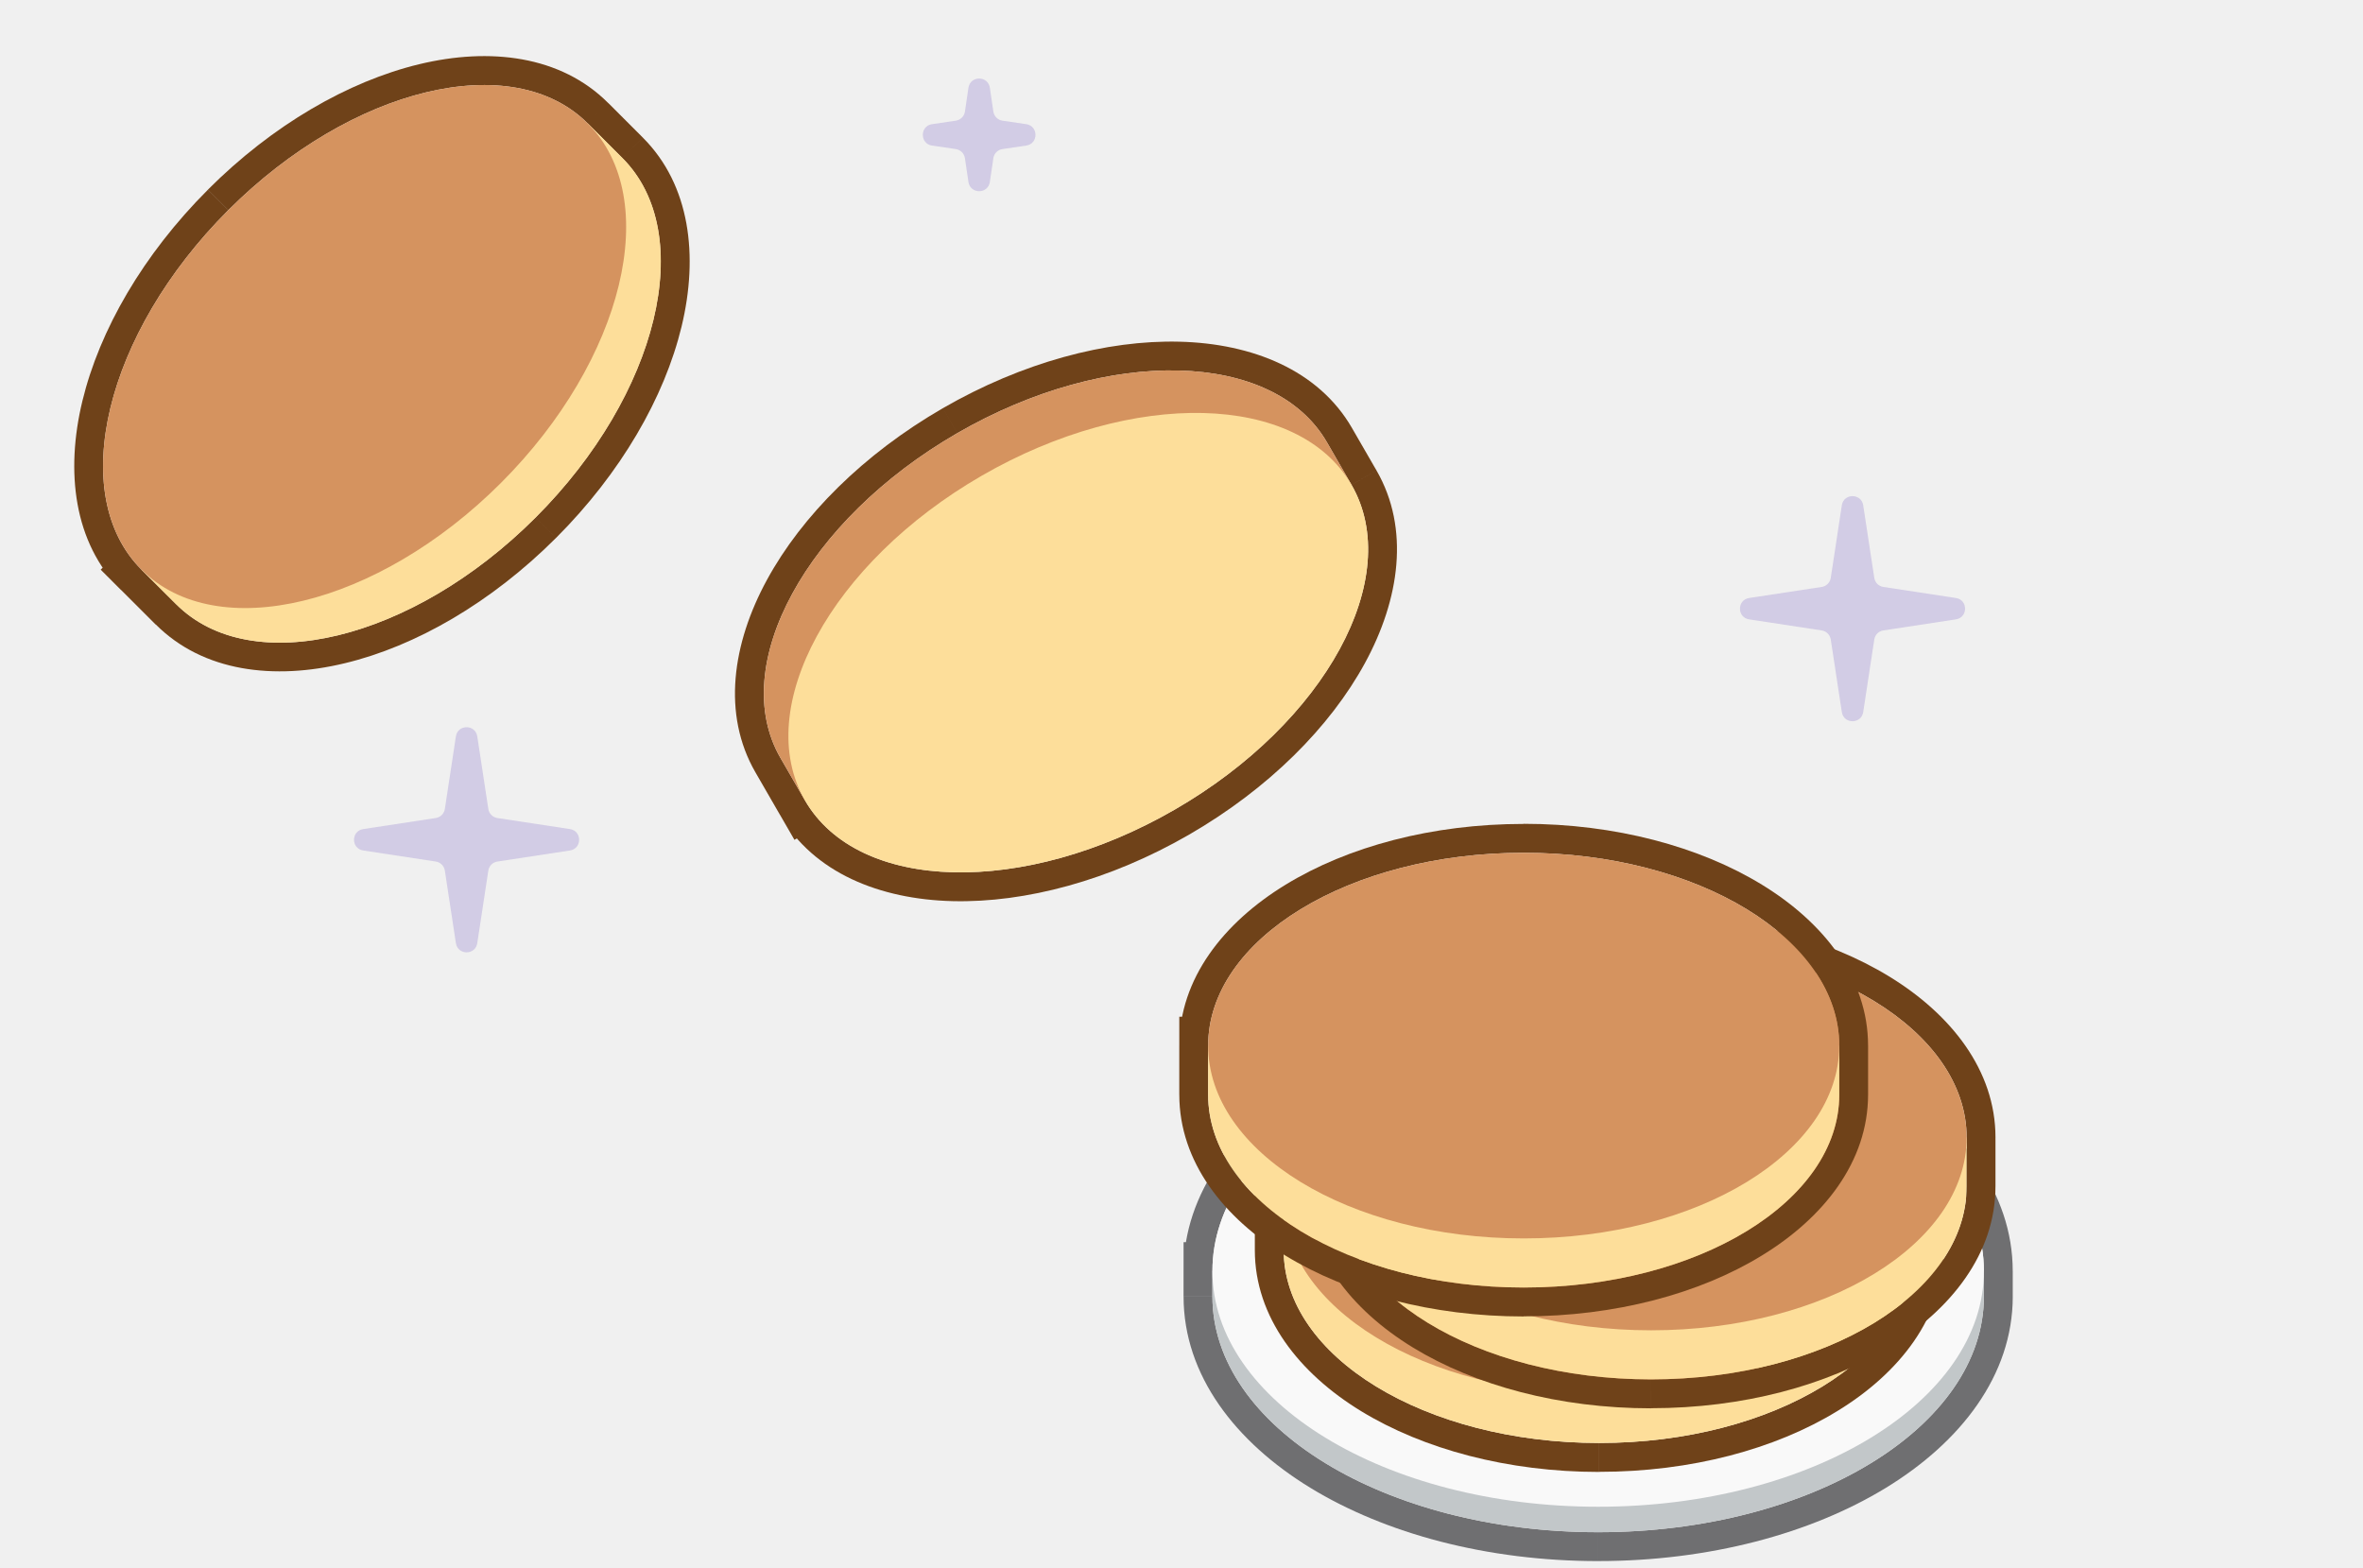
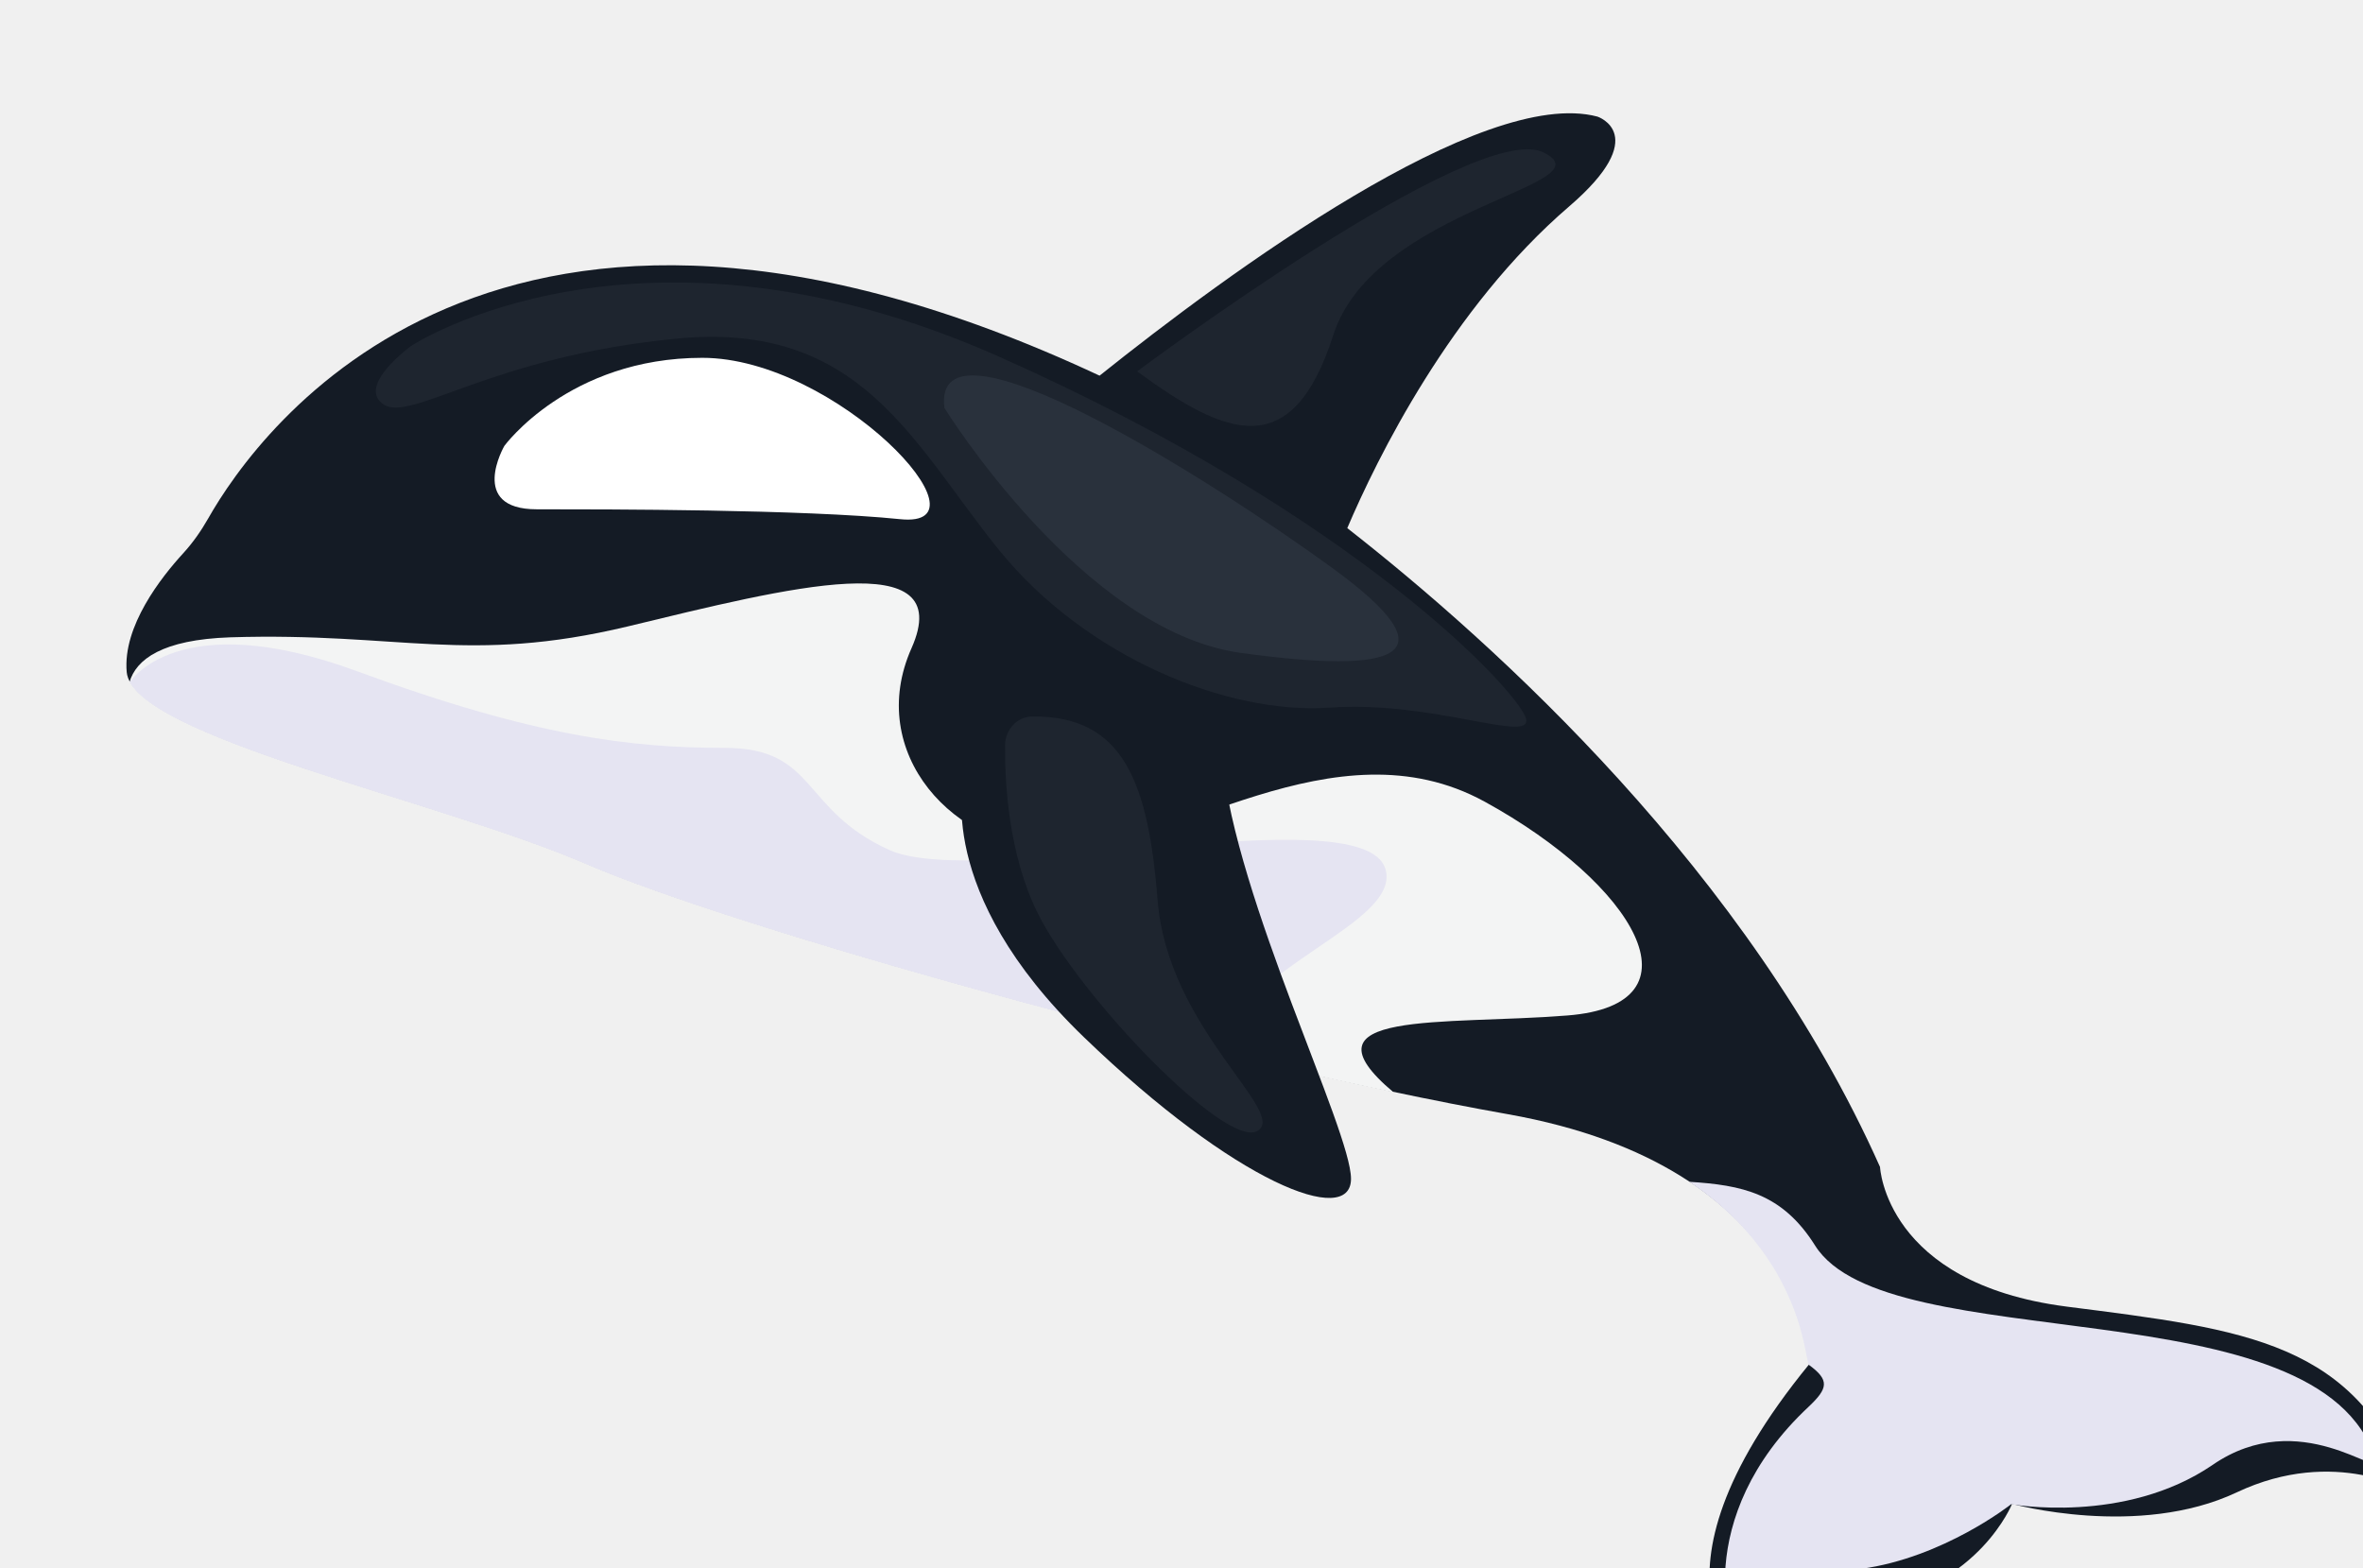
<svg xmlns="http://www.w3.org/2000/svg" width="202" height="134" fill="none">
-   <style>.B{fill:#fff}.C{fill:#000}.D{fill-rule:evenodd}.E{fill:#612f01}.F{fill:#fedc90}.G{fill:#d1884f}</style>
-   <g clip-path="url(#G)" opacity=".9">
-     <g fill="#aea0d6">
-       <path d="M40.8 62.955c-.16-1.047-1.67-1.047-1.828 0l-.945 6.202c-.06.4-.375.714-.775.775l-6.202.945c-1.047.16-1.047 1.67 0 1.83l6.202.945c.4.06.714.375.775.775l.945 6.202c.16 1.047 1.67 1.047 1.828 0l.945-6.202c.06-.4.375-.714.775-.775l6.202-.945c1.047-.16 1.047-1.67 0-1.83l-6.202-.945c-.4-.06-.714-.375-.775-.775l-.945-6.202zM159.277 43.2c-.16-1.047-1.67-1.047-1.83 0l-.945 6.202c-.06.4-.375.714-.775.775l-6.202.945c-1.047.16-1.047 1.67 0 1.828l6.202.945c.4.06.714.375.775.775l.945 6.202c.16 1.047 1.67 1.047 1.83 0l.945-6.202c.06-.4.375-.714.775-.775l6.2-.945c1.048-.16 1.048-1.67 0-1.828l-6.2-.945c-.4-.06-.714-.375-.775-.775l-.945-6.202zm-76.49-35.7c.16-1.047 1.67-1.047 1.83 0l.3 2.04c.06.4.375.714.775.775l2.04.3c1.047.16 1.047 1.67 0 1.83l-2.04.3c-.4.06-.714.375-.775.775l-.3 2.04c-.16 1.047-1.67 1.047-1.83 0l-.3-2.04c-.06-.4-.375-.714-.775-.775l-2.04-.3c-1.047-.16-1.047-1.67 0-1.83l2.04-.3c.4-.06.714-.375.775-.775l.3-2.04z" opacity=".5" />
+   <g>
+     <g id="svg_27" stroke="null">
+       <g id="svg_28" stroke="null">
+         <path id="svg_29" d="m60.623,62.186c0,0 -8.556,4.316 -8.529,22.935s4.012,28.887 6.935,26.066c2.896,-2.821 9.964,-23.753 17.616,-32.836c7.599,-9.084 -16.022,-16.164 -16.022,-16.164l0,0z" stroke="null" />
+         <path id="svg_30" d="m176.628,111.695c-15.464,-2.003 -15.915,-11.933 -15.915,-11.933c-11.213,-25.163 -32.92,-44.741 -45.541,-54.614c2.524,-5.924 8.848,-18.816 18.971,-27.505c7.121,-6.122 2.418,-7.673 2.418,-7.673c-9.857,-2.624 -31.592,13.372 -42.565,22.145c-51.546,-24.12 -71.952,4.711 -76.203,12.215c-0.611,1.072 -1.302,2.059 -2.126,2.962c-1.886,2.059 -5.181,6.234 -4.836,10.156c0.478,5.473 26.703,10.945 39.35,16.418c12.647,5.473 53.406,16.898 78.7,21.383c25.295,4.485 25.773,21.383 25.773,21.383c-15.464,18.901 -5.155,25.869 -5.155,25.869s1.886,-3.978 10.787,-5.473c8.901,-1.495 11.717,-8.463 11.717,-8.463s10.787,2.99 19.21,-0.987c8.423,-3.978 14.986,0 14.986,0c-4.729,-12.892 -14.109,-13.908 -29.572,-15.882l0,0l0,-0z" fill="#141B25" stroke="null" />
+         <path id="svg_31" d="m35.142,29.575c0,0 19.423,-12.807 50.297,0.931s44.425,28.746 45.01,30.918c0.585,2.2 -7.944,-1.552 -16.766,-0.931s-20.884,-4.373 -28.244,-13.428c-7.36,-9.055 -11.771,-19.691 -27.659,-18.111c-15.889,1.552 -22.664,7.194 -25.002,5.614c-2.338,-1.58 2.365,-4.993 2.365,-4.993l0,0z" fill="#1E252F" stroke="null" />
+         <g id="svg_32" stroke="null">
+           <path id="svg_33" d="m126.915,68.533c-12.807,-7.024 -26.915,4.203 -36.188,4.203c-9.273,0 -16.766,-8.435 -12.807,-17.321c3.959,-8.914 -10.601,-5.162 -24.258,-1.862c-13.684,3.272 -19.423,0.48 -33.983,0.931c-5.819,0.197 -8.051,1.89 -8.609,3.837c2.87,5.191 27.075,10.381 39.085,15.572c11.133,4.824 44.027,14.246 68.976,19.493c-8.423,-7.081 4.251,-5.727 14.853,-6.573c11.903,-0.931 5.739,-11.256 -7.068,-18.28l0,0l0,-0z" fill="#F3F4F4" stroke="null" />
+           <path id="svg_34" d="m50.154,73.893c9.007,3.893 32.203,10.804 53.964,16.08c1.7,-7.335 15.836,-11.002 14.295,-15.741c-2.072,-6.234 -34.7,1.862 -42.353,-1.552c-7.652,-3.442 -6.191,-8.745 -14.109,-8.745c-7.944,0 -16.181,-0.931 -31.485,-6.573c-15.304,-5.614 -19.37,0.959 -19.37,0.959c2.843,5.191 27.048,10.381 39.058,15.572l0,0z" fill="#E5E4F2" stroke="null" />
+           <path id="svg_35" d="m189.142,125.235c7.493,-5.162 14.454,1.326 13.923,-0.451c-4.623,-15.092 -41.715,-8.463 -47.906,-18.308c-2.816,-4.485 -6.271,-5.162 -10.761,-5.445c6.961,4.626 9.087,10.551 9.778,13.625c0.027,0.028 0.399,1.975 0.425,2.003c1.833,1.326 1.674,2.031 0,3.611c-10.123,9.479 -6.908,19.973 -5.659,20.424c1.329,0.48 3.082,-5.614 10.15,-6.573s12.833,-5.529 12.833,-5.529s9.698,1.777 17.217,-3.357l0,0l0,-0z" fill="#E5E4F2" stroke="null" />
+         </g>
+         <path id="svg_36" d="m43.113,38.123c0,0 -3.135,5.416 2.763,5.416c5.899,0 22.824,0 31.087,0.846c8.263,0.846 -5.5,-13.795 -16.925,-13.795c-11.425,0 -16.925,7.532 -16.925,7.532l0,-0z" fill="#FFFFFF" stroke="null" />
+         <path id="svg_37" d="m82.437,66.531c0,0 -2.763,9.62 10.229,22.145c12.993,12.525 22.824,16.277 22.824,12.102s-9.831,-23.809 -11.027,-35.911c-1.169,-12.13 -22.027,1.664 -22.027,1.664l0,-0z" fill="#141B25" stroke="null" />
+       </g>
+       <path id="svg_38" d="m97.21,31.748c0,0 28.828,-21.552 34.7,-18.731c5.872,2.821 -14.428,4.683 -17.935,15.628s-9.114,8.717 -16.766,3.103l-0,0z" fill="#1E252F" stroke="null" />
+       <path id="svg_39" d="m88.202,61.255c-1.249,0.028 -2.258,1.1 -2.285,2.426c-0.027,3.216 0.292,9.281 2.737,14.274c3.534,7.194 16.181,20.311 18.838,18.731s-7.652,-8.745 -8.529,-19.691c-0.797,-10.015 -2.87,-15.854 -10.761,-15.741l0,0l0,-0z" fill="#1E252F" stroke="null" />
+       <path id="svg_40" d="m80.736,34.879c0,0 11.771,19.042 25.295,20.932c13.524,1.862 18.227,0.31 7.944,-7.194c-10.283,-7.504 -34.408,-22.794 -33.239,-13.738l0,0z" fill="#29313C" stroke="null" />
    </g>
-     <mask id="A" width="72" height="48" x="100.643" y="85.509" class="C" maskUnits="userSpaceOnUse">
-       <path d="M100.643 85.51h72v48h-72z" class="B" />
-       <path d="M169.593 108.695v2.143c0 11.13-14.764 20.15-32.975 20.15s-32.975-9.022-32.975-20.15v-2.177c0-11.13 14.763-20.152 32.975-20.152s32.975 9.022 32.975 20.152v.034z" class="D" />
-     </mask>
-     <path fill="#606063" d="M169.593 108.695l-2.466-.007v.007h2.466zm-65.95-.034v-2.466h-2.466v2.466h2.466zm0 0v2.467h2.466v-2.467h-2.466zm63.484.034v2.143h4.932v-2.143h-4.932zm0 2.143c0 4.38-2.916 8.745-8.478 12.144-5.52 3.374-13.304 5.54-22.03 5.54v4.932c9.484 0 18.188-2.344 24.603-6.264 6.372-3.894 10.838-9.604 10.838-16.353h-4.932zm-30.51 17.685c-8.728 0-16.51-2.167-22.03-5.54-5.563-3.4-8.478-7.764-8.478-12.144h-4.932c0 6.75 4.466 12.46 10.838 16.353 6.414 3.92 15.12 6.264 24.603 6.264v-4.932zm-30.51-17.685v-2.177h-4.932v2.177h4.932zm-2.466.3h0v-4.933 4.933zm2.466-2.467h-4.932 4.932zm0 0c0-4.38 2.916-8.746 8.478-12.145 5.52-3.374 13.303-5.54 22.03-5.54v-4.932c-9.484 0-18.19 2.344-24.603 6.264-6.372 3.894-10.838 9.605-10.838 16.354h4.932zm30.51-17.686c8.727 0 16.5 2.167 22.03 5.54 5.562 3.4 8.478 7.764 8.478 12.145h4.932c0-6.75-4.466-12.46-10.838-16.354-6.415-3.92-15.12-6.264-24.603-6.264v4.932zm30.51 17.686v.027l4.932.013v-.04h-4.932z" mask="url(#A)" />
-     <path fill="#bdc2c4" d="M169.593 110.838c0 11.13-14.764 20.15-32.975 20.15s-32.975-9.022-32.975-20.15v-2.177h65.95v2.177z" />
-     <path fill="#faf9fa" d="M169.593 108.66c0 11.13-14.764 20.15-32.975 20.15s-32.975-9.022-32.975-20.15 14.763-20.152 32.975-20.152 32.975 9.022 32.975 20.152z" />
-     <mask id="B" width="60" height="43" x="106.737" y="83.193" class="C" maskUnits="userSpaceOnUse">
-       <path d="M106.737 83.193h60v43h-60z" class="B" />
-       <path d="M163.686 102.777v-.1c0-9.104-12.077-16.484-26.974-16.484s-26.975 7.38-26.975 16.484v4.197c0 9.104 12.077 16.485 26.974 16.485s26.975-7.38 26.975-16.485v-4.097z" class="D" />
-     </mask>
-     <path d="M163.686 102.777l-2.466-.024v.024h2.466zm-53.95-.1v2.466h2.466v-2.466h-2.466zm0 0v-2.466h-2.467v2.466h2.467zm51.483-.001v.076l4.932.048.001-.124h-4.933zM136.712 88.66c7.07 0 13.353 1.756 17.788 4.466 4.476 2.736 6.72 6.184 6.72 9.552h4.933c0-5.736-3.795-10.53-9.08-13.76-5.33-3.256-12.533-5.2-20.36-5.2v4.933zm-24.51 14.018c0-3.368 2.244-6.816 6.72-9.552 4.434-2.7 10.717-4.466 17.788-4.466v-4.933c-7.827 0-15.032 1.934-20.36 5.2-5.286 3.23-9.08 8.024-9.08 13.76h4.932zm0 .001l-4.932-.001 4.932.001zm-2.466 2.466h0v-4.932 4.932zm2.466 1.73v-4.196h-4.933v4.196h4.933zm24.508 14.018c-7.07 0-13.353-1.756-17.788-4.466-4.477-2.736-6.72-6.184-6.72-9.552h-4.933c0 5.736 3.795 10.53 9.08 13.76 5.33 3.256 12.533 5.2 20.36 5.2v-4.933zm24.51-14.018c0 3.368-2.244 6.816-6.72 9.552-4.434 2.7-10.717 4.466-17.788 4.466v4.933c7.827 0 15.032-1.934 20.36-5.2 5.286-3.23 9.08-8.025 9.08-13.76h-4.932zm0-4.097v4.097h4.932v-4.097h-4.932z" class="E" mask="url(#B)" />
-     <path d="M163.686 106.874c0 9.104-12.077 16.485-26.975 16.485s-26.975-7.38-26.975-16.485v-4.196h53.95v4.196z" class="F" />
-     <path d="M163.686 102.677c0 9.104-12.077 16.485-26.975 16.485s-26.975-7.38-26.975-16.485 12.077-16.484 26.975-16.484 26.975 7.38 26.975 16.484z" class="G" />
-     <mask id="C" width="60" height="43" x="111.166" y="77.758" class="C" maskUnits="userSpaceOnUse">
-       <path d="M111.166 77.758h60v43h-60z" class="B" />
-       <path d="M168.115 97.4l.002-.16c0-9.104-12.077-16.484-26.975-16.484s-26.974 7.38-26.975 16.483h-.001v4.196c0 9.104 12.077 16.485 26.975 16.485s26.974-7.38 26.974-16.485V97.4z" class="D" />
-     </mask>
-     <path d="M168.115 97.4l-2.465-.038v.02.02h2.466zm-53.948-.16v2.466h2.466V97.24h-2.466zm-.001 0v-2.466H111.7v2.466h2.466zm51.484.001v.12l4.93.076.002-.197h-4.933zm-24.508-14.018c7.07 0 13.354 1.756 17.788 4.466 4.477 2.736 6.72 6.184 6.72 9.552h4.933c0-5.736-3.795-10.53-9.08-13.76-5.33-3.256-12.533-5.2-20.36-5.2v4.932zm-24.51 14.017c.001-3.368 2.245-6.816 6.722-9.55 4.434-2.7 10.717-4.466 17.787-4.466V78.29c-7.827 0-15.03 1.934-20.36 5.2-5.287 3.23-9.08 8.024-9.082 13.76h4.932zm-2.467 2.466h.001l-.001-4.933v4.933zm2.466 1.73V97.24H111.7v4.196h4.932zm24.51 14.018c-7.07 0-13.354-1.756-17.788-4.466-4.477-2.736-6.72-6.184-6.72-9.552H111.7c0 5.736 3.795 10.53 9.08 13.76 5.328 3.256 12.533 5.2 20.36 5.2v-4.933zm24.508-14.018c0 3.368-2.244 6.816-6.72 9.552-4.435 2.7-10.718 4.466-17.788 4.466v4.933c7.827 0 15.03-1.934 20.36-5.2 5.286-3.23 9.08-8.025 9.08-13.76h-4.933zm0-4.036v4.036h4.933V97.4h-4.933z" class="E" mask="url(#C)" />
-     <path d="M168.115 101.438c0 9.104-12.077 16.484-26.974 16.484s-26.975-7.38-26.975-16.484v-4.196h53.95v4.197z" class="F" />
-     <path d="M168.116 97.242c0 9.105-12.077 16.485-26.975 16.485s-26.975-7.38-26.975-16.485 12.077-16.485 26.975-16.485 26.975 7.38 26.975 16.485z" class="G" />
-     <mask id="D" width="60" height="43" x="100.278" y="69.903" class="C" maskUnits="userSpaceOnUse">
-       <path d="M100.278 69.903h60v43h-60z" class="B" />
-       <path d="M157.228 89.485v-.097c0-9.104-12.077-16.485-26.975-16.485s-26.974 7.38-26.974 16.485h-.001v4.196c0 9.104 12.077 16.485 26.975 16.485s26.975-7.38 26.975-16.485v-4.1z" class="D" />
-     </mask>
-     <path d="M157.228 89.485l-2.466-.023-.001.012v.012h2.467zm-53.95-.097v2.466h2.466v-2.466h-2.466zm-.001 0v-2.466h-2.466v2.466h2.466zm51.484-.001v.074l4.932.047v-.12h-4.932zm-24.51-14.018c7.07 0 13.354 1.757 17.788 4.466 4.477 2.736 6.72 6.184 6.72 9.552h4.932c0-5.736-3.794-10.53-9.08-13.76-5.328-3.256-12.533-5.2-20.36-5.2v4.932zm-24.508 14.018c0-3.368 2.244-6.816 6.72-9.552 4.435-2.7 10.718-4.466 17.788-4.466v-4.932c-7.827 0-15.03 1.934-20.36 5.2-5.286 3.23-9.08 8.024-9.08 13.76h4.933zm0 0h-4.933 4.933zm-2.467 2.466h.001l-.001-4.933v4.933zm2.466 1.73v-4.196h-4.932v4.196h4.932zm24.51 14.02c-7.07 0-13.354-1.757-17.788-4.467-4.477-2.736-6.72-6.184-6.72-9.552h-4.932c0 5.736 3.795 10.53 9.08 13.76 5.328 3.256 12.533 5.2 20.36 5.2v-4.932zm24.508-14.02c0 3.368-2.243 6.816-6.72 9.552-4.435 2.7-10.717 4.467-17.788 4.467v4.932c7.827 0 15.03-1.934 20.36-5.2 5.286-3.23 9.08-8.024 9.08-13.76h-4.933zm0-4.1v4.1h4.933v-4.1h-4.933z" class="E" mask="url(#D)" />
-     <path d="M157.228 93.585c0 9.104-12.077 16.484-26.975 16.484s-26.975-7.38-26.975-16.484v-4.196h53.95v4.196z" class="F" />
-     <path d="M157.228 89.388c0 9.104-12.077 16.484-26.975 16.484s-26.975-7.38-26.975-16.484 12.077-16.485 26.975-16.485 26.975 7.38 26.975 16.485z" class="G" />
-     <mask id="E" width="73.462" height="67.239" x="54.459" y="19.562" class="C" maskUnits="userSpaceOnUse">
-       <path d="M54.46 19.562h73.462V86.8H54.46z" class="B" />
-       <path d="M115.49 41.374l.045.078c4.552 7.884-2.216 20.314-15.118 27.763s-27.05 7.096-31.603-.788h0l-2.098-3.634C62.165 56.91 68.934 44.48 81.835 37.03s27.05-7.096 31.603.79l2.053 3.555z" class="D" />
-     </mask>
-     <path d="M115.49 41.374l-2.125 1.252-.006-.01-.005-.01 2.136-1.233zM68.815 68.427l-1.233-2.136 2.136-1.233 1.233 2.136-2.136 1.233zm0 0l1.233 2.136-2.136 1.233-1.233-2.136 2.136-1.233zm-2.098-3.634l-2.136 1.233 2.136-1.233zm46.72-26.975l2.136-1.233-2.136 1.233zm-.037 4.866l-.035-.06 4.25-2.504.056.097-4.27 2.466zM99.185 67.08c6.123-3.535 10.686-8.198 13.17-12.762 2.51-4.608 2.728-8.716 1.045-11.632l4.27-2.466c2.868 4.968 1.98 11.017-.984 16.458-2.986 5.484-8.26 10.76-15.037 14.675l-2.466-4.272zm-28.234.114c1.684 2.916 5.35 4.78 10.596 4.912 5.195.13 11.514-1.49 17.638-5.026l2.466 4.272c-6.778 3.913-13.984 5.84-20.227 5.685-6.193-.154-11.876-2.408-14.745-7.376l4.272-2.467zm-3.37-.902h0l2.466 4.272-2.466-4.272zm1.27-2.73l2.098 3.634-4.272 2.466-2.098-3.634 4.272-2.466zm14.216-24.394c-6.123 3.535-10.686 8.198-13.172 12.762-2.51 4.608-2.728 8.716-1.044 11.633l-4.272 2.466c-2.868-4.968-1.98-11.017.984-16.458 2.987-5.484 8.26-10.76 15.037-14.675l2.466 4.272zm28.235-.114c-1.684-2.917-5.352-4.78-10.597-4.912-5.195-.13-11.514 1.49-17.638 5.026l-2.466-4.272c6.778-3.914 13.984-5.84 20.228-5.685 6.193.155 11.876 2.41 14.744 7.377l-4.27 2.466zm2.052 3.555l-2.052-3.555 4.27-2.466 2.053 3.555-4.272 2.466z" class="E" mask="url(#E)" />
-     <path d="M113.438 37.818c-4.552-7.884-18.702-8.237-31.603-.79s-19.67 19.88-15.12 27.763l2.098 3.634 46.722-26.975-2.098-3.634z" class="G" />
-     <path d="M115.536 41.452c-4.552-7.884-18.7-8.237-31.603-.79s-19.67 19.88-15.12 27.763 18.7 8.238 31.604.79 19.67-19.88 15.118-27.763z" class="F" />
-     <mask id="F" width="72.832" height="72.832" x="-3.84" y="-5.357" class="C" maskUnits="userSpaceOnUse">
-       <path d="M-3.84-5.357h72.832v72.832H-3.84z" class="B" />
-       <path d="M12.095 48.7c-6.438-6.438-3.117-20.196 7.418-30.73s24.293-13.855 30.73-7.418l.035.035L53.2 13.51c6.438 6.438 3.117 20.196-7.418 30.73S21.5 58.095 15.062 51.657L12.095 48.7z" class="D" />
-     </mask>
-     <path d="M12.095 48.7l1.744-1.744 1.744 1.744-1.744 1.744-1.744-1.744zm38.183-38.113l-1.744 1.744-.008-.008 1.752-1.735zM12.095 48.7l-1.744 1.744L8.607 48.7l1.744-1.744 1.744 1.744zm1.744-1.744h0 0 0 0l-3.488 3.488 3.488-3.488zm7.418-27.243c-5 5-8.2 10.684-9.42 15.736-1.23 5.1-.38 9.125 2.002 11.506l-3.488 3.488c-4.056-4.056-4.763-10.13-3.31-16.152 1.465-6.07 5.192-12.532 10.727-18.067l3.488 3.488zM48.5 12.286c-2.38-2.38-6.406-3.233-11.506-2.002-5.052 1.22-10.736 4.42-15.736 9.42l-3.488-3.488C23.303 10.68 29.765 6.954 35.835 5.49c6.022-1.454 12.095-.747 16.15 3.31L48.5 12.286zm.026.026l-.026-.026 3.488-3.488.043.043-3.504 3.47zm2.94 2.94l-2.932-2.933 3.488-3.488 2.932 2.932-3.488 3.488zm-7.418 27.243c5-5 8.2-10.684 9.42-15.736 1.23-5.1.38-9.125-2.002-11.506l3.488-3.488c4.056 4.056 4.763 10.13 3.31 16.15-1.465 6.07-5.192 12.532-10.727 18.067l-3.488-3.488zm-27.243 7.418c2.38 2.38 6.406 3.233 11.506 2.002 5.052-1.22 10.736-4.42 15.736-9.42l3.488 3.488C42 51.518 35.54 55.245 29.47 56.7c-6.022 1.454-12.095.747-16.15-3.31l3.488-3.488zm-2.967-2.967l2.967 2.967-3.488 3.488-2.967-2.967 3.488-3.488zm0 3.488h0l-3.488-3.488 3.488 3.488z" class="E" mask="url(#F)" />
-     <path d="M15.06 51.657c6.438 6.438 20.196 3.117 30.73-7.418s13.855-24.293 7.418-30.73l-2.967-2.967L12.094 48.7l2.967 2.967z" class="F" />
-     <path d="M12.095 48.7c6.438 6.438 20.196 3.117 30.73-7.418s13.855-24.293 7.418-30.73-20.196-3.117-30.73 7.418S5.657 42.252 12.095 48.7z" class="G" />
  </g>
-   <defs>
-     <clipPath id="G">
-       <path d="M0 0h202v133.654H0z" class="B" />
-     </clipPath>
-   </defs>
</svg>
